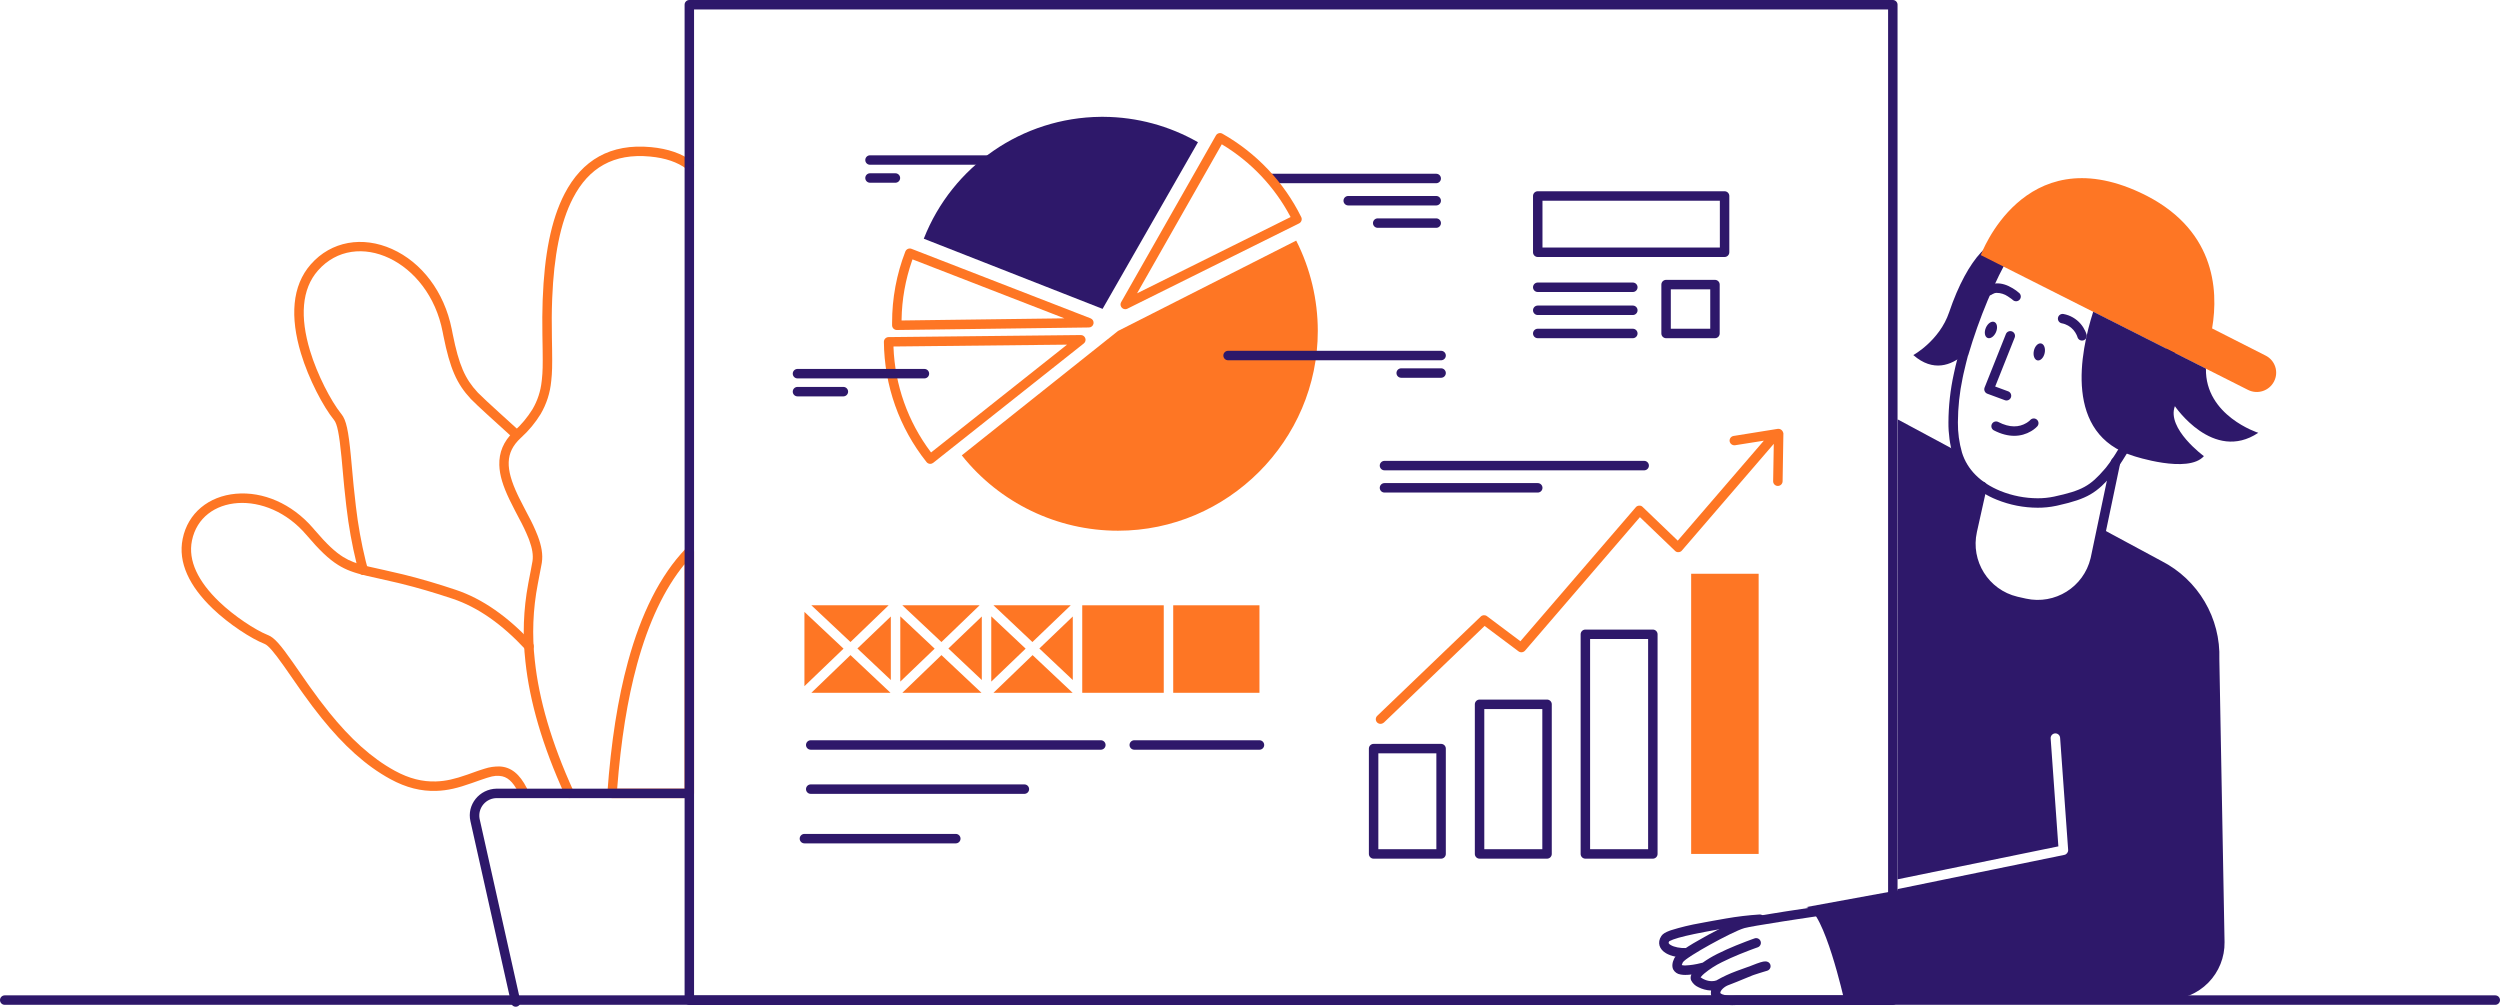
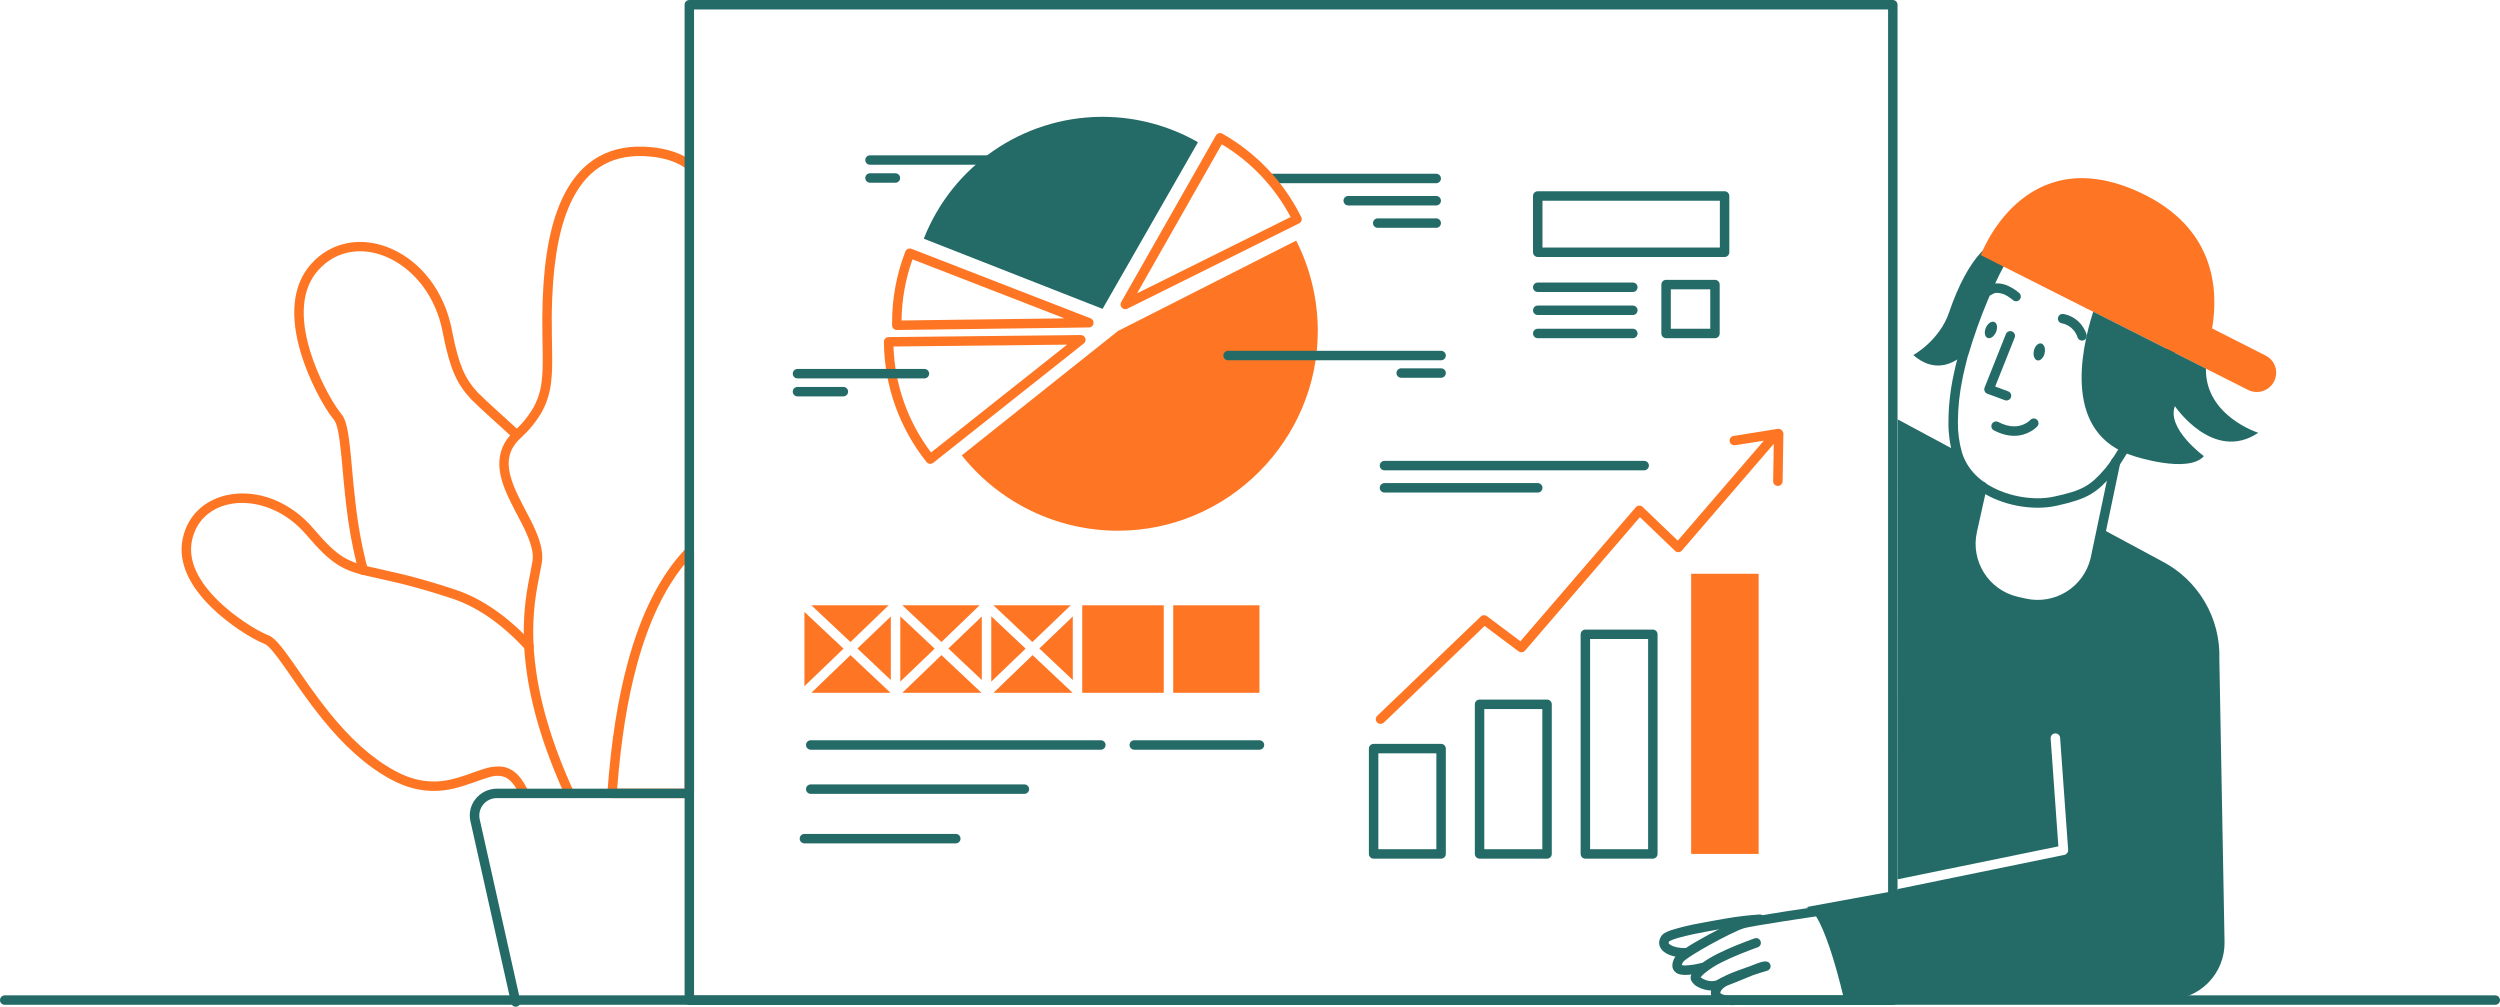
<svg xmlns="http://www.w3.org/2000/svg" viewBox="0 0 1585.6 638.5">
  <g id="graphs_and_statistics_outline_II" data-name="graphs and statistics/outline_II" transform="translate(2.6 2.6)">
    <g id="graphs_and_statistics_outline_II-2" data-name="graphs and statistics/outline_II">
      <g id="graphs_and_statistics_outline_II-3" data-name="graphs and statistics_outline_II">
        <g id="flower_1_" transform="translate(115 93)">
          <g id="leaves_1_">
            <g id="leaf_IV_1_" transform="translate(72 60)">
              <path id="Path" d="M10.529,14.177C23.51-.563,43.377-3.859,62.046,4.522,80.732,12.911,95.118,31.493,99.884,55.27l.472,2.411.164.822c3.947,19.6,7.747,28.251,15.8,36.919l.28.3c4.264,4.432,22.753,20.943,25.431,23.452a3,3,0,1,1-4.1,4.378l-2.583-2.357c-6.035-5.469-19.816-17.872-23.284-21.539l-.137-.146c-8.906-9.586-13.139-19.224-17.287-39.818q-.251-1.247-.505-2.565c-8.709-45.49-55.049-66.293-79.1-38.981C4.647,29.933,3.6,47.719,10,68.969c4.613,15.316,13.293,31.91,19.623,39.848l.282.35c3.119,3.835,4.464,10.639,6,26.487l1.477,16.056.314,3.253c.451,4.577.9,8.666,1.394,12.706a282.075,282.075,0,0,0,6.21,34.616q.658,2.617,1.37,5.167a3,3,0,1,1-5.779,1.615q-.734-2.626-1.41-5.319A287.893,287.893,0,0,1,33.134,168.4l-.229-1.893c-.413-3.482-.795-7.042-1.18-10.951l-.4-4.19c-.339-3.644-1.077-11.822-1.225-13.4l-.164-1.722c-1.384-14.24-2.661-20.81-4.679-23.291-6.851-8.4-16.091-25.966-21-42.255C-2.679,47.67-1.514,27.851,10.529,14.177Z" transform="translate(-2.98 -2.159)" fill="#fe7624" />
            </g>
            <g id="leaf_II_1_" transform="translate(0 220)">
              <path id="Path-2" data-name="Path" d="M34.433.191C51.6-1.342,69.878,6.4,83.3,21.906l1.3,1.518c7.505,8.741,12.78,13.7,17.923,16.892,4.256,2.644,8.529,4.225,15.686,5.954l1.029.242c2.6.586,15.466,3.429,20.74,4.721l2.185.542c9.852,2.473,20.012,5.432,31.624,9.321C191,66.833,207.176,78.333,222.537,94.9a3,3,0,1,1-4.4,4.079c-14.726-15.884-30.1-26.809-46.253-32.195-11.891-3.982-22.217-6.971-32.26-9.461l-2.695-.654c-6.355-1.505-18.525-4.187-19.487-4.415-8.109-1.925-13.063-3.723-18.087-6.844C93.381,41.7,87.5,36.1,79.152,26.284,54.177-3.1,12.516.622,6.576,29.946,3.969,42.613,10.529,55.9,23.9,68.726,33.543,77.97,46.645,86.5,54.44,89.691l.392.158c4.013,1.572,7.906,6.125,15.681,17.221l9.01,12.948,1.62,2.3c4.366,6.145,8.33,11.44,12.4,16.482,13.414,16.619,26.887,29.011,41.737,37.111,9.1,4.982,17.588,7.025,26.045,6.749,6.346-.207,11.949-1.534,19.916-4.321l5.895-2.108,1.4-.488c1.333-.457,2.474-.825,3.573-1.147a28.826,28.826,0,0,1,9.735-1.434c7.08.387,12.572,4.711,17.172,13.827a3,3,0,1,1-5.357,2.7c-3.638-7.21-7.3-10.172-11.882-10.522l-.541-.031c-3.041-.146-4.588.161-12.359,2.87l-4.9,1.728c-8.892,3.151-15.167,4.682-22.455,4.92-9.534.311-19.088-1.988-29.119-7.481-15.639-8.53-29.662-21.427-43.528-38.607-3.911-4.845-7.714-9.9-11.843-15.683l-1.848-2.608-9.57-13.747-.945-1.342c-6.163-8.708-9.641-12.733-11.918-13.71l-.113-.046c-8.482-3.35-22.526-12.44-32.887-22.375C5.042,58.956-2.412,43.853.7,28.746,4,12.429,17.211,1.728,34.433.191Z" transform="translate(-2.437 -2.641)" fill="#fe7624" />
            </g>
            <path id="Path-3" data-name="Path" d="M41.4,29.935C52.489,8.562,70.505-2.093,96.208.341c10.826,1.012,19.489,4.041,26.114,8.982a3,3,0,1,1-3.587,4.81c-5.686-4.24-13.3-6.9-23.089-7.818C72.462,4.12,56.725,13.426,46.729,32.7c-8.09,15.6-12.083,36.853-13.161,63.38l-.042,1.064c-.3,7.931-.315,14.223-.152,24.33l.125,7.616c.141,10.032.035,14.249-.539,19.418l-.031.273a50.385,50.385,0,0,1-6.7,20.856A68.8,68.8,0,0,1,14.07,184.362l-.594.559c-9.8,9.15-9.6,19.453-1.84,35.9l.78,1.625c.96,1.969,2,4,3.629,7.109l2.349,4.5a111.528,111.528,0,0,1,6,12.879c2.415,6.352,3.36,11.8,2.6,16.844l-.148.9c-.582,3.348-2.239,11.714-2.415,12.67a160.322,160.322,0,0,0-1.89,48.686c2.612,24.435,10.383,51.778,24.617,82.954a3,3,0,1,1-5.458,2.492c-14.494-31.746-22.441-59.711-25.125-84.808a165.812,165.812,0,0,1,1.773-49.4l.27-1.464c.444-2.309,2.144-10.918,2.445-12.918.563-3.741-.144-8.048-2.071-13.274l-.38-1a117.438,117.438,0,0,0-6-12.676l-2.764-5.291c-1.447-2.783-2.4-4.683-3.384-6.733C2.351,215.3.2,208.51.013,201.977-.215,194.028,2.634,187.008,9,180.895l.379-.359a63.962,63.962,0,0,0,11.684-13.96,44.021,44.021,0,0,0,5.819-17.764l.141-1.222c.515-4.755.61-8.865.474-18.507l-.158-9.816c-.118-8.409-.092-14.235.146-21.123l.044-1.227C28.575,69.084,32.708,46.7,41.4,29.935Z" transform="translate(199.071 -2.628)" fill="#fe7624" />
            <path id="Path-4" data-name="Path" d="M52,159.306H3a3,3,0,0,1-2.993-3.217C2.371,123.569,6.652,96.31,13.094,72.752c2.084-7.62,4.417-14.9,6.935-21.63a189.574,189.574,0,0,1,8.388-19.245,145.007,145.007,0,0,1,9.911-16.763A114.894,114.894,0,0,1,49.834.931,2.952,2.952,0,0,1,51.977,0,2.986,2.986,0,0,1,55,3.006v153.3A3,3,0,0,1,52,159.306Zm-3-148.4-.128.156C36.231,26.5,26.14,47.792,18.881,74.335c-6.125,22.4-10.259,48.192-12.638,78.849l-.009.122H49Z" transform="translate(267.6 251.294)" fill="#fe7624" />
          </g>
-           <path id="pot_2_" d="M138.353,0a3,3,0,0,1,.176,5.995L138.353,6h-121A11.074,11.074,0,0,0,6.223,19.079L32.081,134.645a3,3,0,0,1-5.812,1.481l-.043-.171L.429,20.672C-1.986,10.165,6.095.2,17.021,0l.332,0Z" transform="translate(180.347 404.6)" fill="#2e186a" />
+           <path id="pot_2_" d="M138.353,0a3,3,0,0,1,.176,5.995L138.353,6h-121A11.074,11.074,0,0,0,6.223,19.079L32.081,134.645a3,3,0,0,1-5.812,1.481l-.043-.171L.429,20.672C-1.986,10.165,6.095.2,17.021,0l.332,0Z" transform="translate(180.347 404.6)" fill="#246b68" />
        </g>
        <g id="whiteboard_2_" transform="translate(434)">
-           <path id="shape_15_" d="M766.3,637.4H3a3,3,0,0,1-3-3V3A3,3,0,0,1,3,0H766.3a3,3,0,0,1,3,3V634.4A3,3,0,0,1,766.3,637.4ZM6,6V631.4H763.3V6Z" transform="translate(-2.4 -2.6)" fill="#2e186a" />
+           <path id="shape_15_" d="M766.3,637.4H3a3,3,0,0,1-3-3V3A3,3,0,0,1,3,0H766.3a3,3,0,0,1,3,3V634.4A3,3,0,0,1,766.3,637.4ZM6,6V631.4H763.3V6Z" transform="translate(-2.4 -2.6)" fill="#246b68" />
          <g id="graph_5_" transform="translate(434 269)">
-             <path id="Rectangle" d="M45.8,72.8H3a3,3,0,0,1-3-3V3A3,3,0,0,1,3,0H45.8a3,3,0,0,1,3,3V69.8A3,3,0,0,1,45.8,72.8ZM6,6V66.8H42.8V6Z" transform="translate(-2.4 200.2)" fill="#2e186a" />
-             <path id="Rectangle-2" data-name="Rectangle" d="M45.8,100.9H3a3,3,0,0,1-3-3V3A3,3,0,0,1,3,0H45.8a3,3,0,0,1,3,3V97.9A3,3,0,0,1,45.8,100.9ZM6,6V94.9H42.8V6Z" transform="translate(64.8 172.1)" fill="#2e186a" />
-             <path id="Rectangle-3" data-name="Rectangle" d="M45.8,145.3H3a3,3,0,0,1-3-3V3A3,3,0,0,1,3,0H45.8a3,3,0,0,1,3,3V142.3A3,3,0,0,1,45.8,145.3ZM6,6H6V139.3H42.8V6H6Z" transform="translate(131.9 127.7)" fill="#2e186a" />
+             <path id="Rectangle" d="M45.8,72.8H3a3,3,0,0,1-3-3V3A3,3,0,0,1,3,0H45.8a3,3,0,0,1,3,3V69.8A3,3,0,0,1,45.8,72.8ZM6,6V66.8H42.8V6Z" transform="translate(-2.4 200.2)" fill="#246b68" />
+             <path id="Rectangle-2" data-name="Rectangle" d="M45.8,100.9H3a3,3,0,0,1-3-3V3A3,3,0,0,1,3,0H45.8a3,3,0,0,1,3,3V97.9A3,3,0,0,1,45.8,100.9ZM6,6V94.9H42.8V6Z" transform="translate(64.8 172.1)" fill="#246b68" />
+             <path id="Rectangle-3" data-name="Rectangle" d="M45.8,145.3H3a3,3,0,0,1-3-3V3A3,3,0,0,1,3,0H45.8a3,3,0,0,1,3,3V142.3A3,3,0,0,1,45.8,145.3ZM6,6H6V139.3H42.8V6H6Z" transform="translate(131.9 127.7)" fill="#246b68" />
            <rect id="Rectangle-4" data-name="Rectangle" width="42.8" height="177.7" transform="translate(202 92.3)" fill="#fe7624" />
            <path id="arrow_1_" d="M257.313.725a3.1,3.1,0,0,0-2.4-.7l-28,4.5a3.011,3.011,0,0,0-2.5,3.4,3.09,3.09,0,0,0,3.4,2.5l18.3-2.9-54.6,63.4-22.3-21.4a2.651,2.651,0,0,0-2.2-.8,2.814,2.814,0,0,0-2.1,1l-73.2,85-21.2-15.9a3.028,3.028,0,0,0-3.9.2l-65.7,63a2.988,2.988,0,0,0-.1,4.2,3.1,3.1,0,0,0,2.2.9,3.439,3.439,0,0,0,2.1-.8l63.9-61.3,21.5,16.1a3.077,3.077,0,0,0,4.1-.4l72.9-84.7,22.3,21.4a2.651,2.651,0,0,0,2.2.8,2.814,2.814,0,0,0,2.1-1l58.3-67.7-.4,23.7a2.946,2.946,0,0,0,3,3h0a3.009,3.009,0,0,0,3-3l.5-30.3A3.738,3.738,0,0,0,257.313.725Z" transform="translate(1.987 0.375)" fill="#fe7624" />
          </g>
          <g id="layout_II_1_" transform="translate(73 381)">
            <g id="lines_8_" transform="translate(0 88)">
-               <path id="Path-5" data-name="Path" d="M187,0a3,3,0,0,1,.176,5.995L187,6H3A3,3,0,0,1,2.824.005L3,0Z" transform="translate(1.6 -2.1)" fill="#2e186a" />
-               <path id="Path-6" data-name="Path" d="M138.5,0a3,3,0,0,1,.176,5.995L138.5,6H3A3,3,0,0,1,2.824.005L3,0Z" transform="translate(1.6 25.9)" fill="#2e186a" />
-               <path id="Path-7" data-name="Path" d="M99,0a3,3,0,0,1,.176,5.995L99,6H3A3,3,0,0,1,2.824.005L3,0Z" transform="translate(-2.4 57.3)" fill="#2e186a" />
-               <path id="Path-8" data-name="Path" d="M82.4,0a3,3,0,0,1,.176,5.995L82.4,6H3A3,3,0,0,1,2.824.005L3,0Z" transform="translate(206.8 -2.1)" fill="#2e186a" />
+               <path id="Path-5" data-name="Path" d="M187,0a3,3,0,0,1,.176,5.995L187,6H3A3,3,0,0,1,2.824.005L3,0Z" transform="translate(1.6 -2.1)" fill="#246b68" />
+               <path id="Path-6" data-name="Path" d="M138.5,0a3,3,0,0,1,.176,5.995L138.5,6H3A3,3,0,0,1,2.824.005L3,0Z" transform="translate(1.6 25.9)" fill="#246b68" />
+               <path id="Path-7" data-name="Path" d="M99,0a3,3,0,0,1,.176,5.995L99,6H3A3,3,0,0,1,2.824.005L3,0Z" transform="translate(-2.4 57.3)" fill="#246b68" />
+               <path id="Path-8" data-name="Path" d="M82.4,0a3,3,0,0,1,.176,5.995L82.4,6H3A3,3,0,0,1,2.824.005L3,0Z" transform="translate(206.8 -2.1)" fill="#246b68" />
            </g>
            <g id="oragne_bar">
              <path id="Path-9" data-name="Path" d="M0,20.3l21.2,20V0Z" transform="translate(91.9 7.4)" fill="#fe7624" />
              <path id="Path-10" data-name="Path" d="M0,41.4,21.8,20.5,0,0Z" transform="translate(61.4 7.3)" fill="#fe7624" />
              <path id="Path-11" data-name="Path" d="M49,0H0L24.7,23.3Z" transform="translate(120.5 0.3)" fill="#fe7624" />
              <path id="Path-12" data-name="Path" d="M24.8,0,0,23.9H50.2Z" transform="translate(62.7 31.9)" fill="#fe7624" />
              <path id="Path-13" data-name="Path" d="M0,41.4,21.8,20.5,0,0Z" transform="translate(119.1 7.3)" fill="#fe7624" />
              <path id="Path-14" data-name="Path" d="M0,0V47.1L24.8,23.3Z" transform="translate(0.6 4.5)" fill="#fe7624" />
              <path id="Path-15" data-name="Path" d="M24.8,0,0,23.9H50.2Z" transform="translate(5 31.9)" fill="#fe7624" />
              <path id="Path-16" data-name="Path" d="M49,0H0L24.8,23.3Z" transform="translate(5 0.3)" fill="#fe7624" />
              <path id="Path-17" data-name="Path" d="M21.2,40.3V0L0,20.3Z" transform="translate(149.6 7.4)" fill="#fe7624" />
              <path id="Path-18" data-name="Path" d="M0,20.3l21.2,20V0Z" transform="translate(34.2 7.4)" fill="#fe7624" />
              <path id="Path-19" data-name="Path" d="M24.8,0,0,23.9H50.2Z" transform="translate(120.5 31.9)" fill="#fe7624" />
              <path id="Path-20" data-name="Path" d="M49,0H0L24.8,23.3Z" transform="translate(62.7 0.3)" fill="#fe7624" />
              <path id="Path-21" data-name="Path" d="M51.7,0H0V55.5H51.7Z" transform="translate(176.8 0.3)" fill="#fe7624" />
              <path id="Path-22" data-name="Path" d="M54.7,0H0V55.5H54.7Z" transform="translate(234.5 0.3)" fill="#fe7624" />
              <path id="Path-23" data-name="Path" d="M.4.45c.1.1.1.1.2.1V.45Z" transform="translate(170.2 55.35)" fill="#fe7624" />
            </g>
          </g>
          <g id="layout_3_" transform="translate(538 121)">
-             <path id="Rectangle-5" data-name="Rectangle" d="M34,37H3a3,3,0,0,1-3-3V3A3,3,0,0,1,3,0H34a3,3,0,0,1,3,3V34A3,3,0,0,1,34,37ZM6,6V31H31V6Z" transform="translate(79.1 53.9)" fill="#2e186a" />
-             <path id="Rectangle-6" data-name="Rectangle" d="M121.5,41.7H3a3,3,0,0,1-3-3V3A3,3,0,0,1,3,0H121.5a3,3,0,0,1,3,3V38.7A3,3,0,0,1,121.5,41.7ZM6,6V35.7H118.5V6Z" transform="translate(-2.3 -2.3)" fill="#2e186a" />
-             <path id="Path-24" data-name="Path" d="M63.3,0a3,3,0,0,1,.176,5.995L63.3,6H3A3,3,0,0,1,2.824.005L3,0Z" transform="translate(-2.3 84.9)" fill="#2e186a" />
-             <path id="Path-25" data-name="Path" d="M63.3,0a3,3,0,0,1,.176,5.995L63.3,6H3A3,3,0,0,1,2.824.005L3,0Z" transform="translate(-2.3 70.2)" fill="#2e186a" />
-             <path id="Path-26" data-name="Path" d="M63.3,0a3,3,0,0,1,.176,5.995L63.3,6H3A3,3,0,0,1,2.824.005L3,0Z" transform="translate(-2.3 55.6)" fill="#2e186a" />
+             <path id="Rectangle-5" data-name="Rectangle" d="M34,37H3a3,3,0,0,1-3-3V3A3,3,0,0,1,3,0H34a3,3,0,0,1,3,3V34A3,3,0,0,1,34,37ZM6,6V31H31V6Z" transform="translate(79.1 53.9)" fill="#246b68" />
+             <path id="Rectangle-6" data-name="Rectangle" d="M121.5,41.7H3a3,3,0,0,1-3-3V3A3,3,0,0,1,3,0H121.5a3,3,0,0,1,3,3V38.7A3,3,0,0,1,121.5,41.7ZM6,6V35.7H118.5V6Z" transform="translate(-2.3 -2.3)" fill="#246b68" />
+             <path id="Path-24" data-name="Path" d="M63.3,0a3,3,0,0,1,.176,5.995L63.3,6H3A3,3,0,0,1,2.824.005L3,0Z" transform="translate(-2.3 84.9)" fill="#246b68" />
+             <path id="Path-25" data-name="Path" d="M63.3,0a3,3,0,0,1,.176,5.995L63.3,6H3A3,3,0,0,1,2.824.005L3,0Z" transform="translate(-2.3 70.2)" fill="#246b68" />
+             <path id="Path-26" data-name="Path" d="M63.3,0a3,3,0,0,1,.176,5.995L63.3,6H3A3,3,0,0,1,2.824.005L3,0Z" transform="translate(-2.3 55.6)" fill="#246b68" />
          </g>
          <g id="lines_7_" transform="translate(441 292)">
-             <path id="Path-27" data-name="Path" d="M167.7,0a3,3,0,0,1,.176,5.995L167.7,6H3A3,3,0,0,1,2.824.005L3,0Z" transform="translate(-2.5 -2.3)" fill="#2e186a" />
-             <path id="Path-28" data-name="Path" d="M100.2,0a3,3,0,0,1,.176,5.995L100.2,6H3A3,3,0,0,1,2.824.005L3,0Z" transform="translate(-2.5 11.8)" fill="#2e186a" />
+             <path id="Path-27" data-name="Path" d="M167.7,0a3,3,0,0,1,.176,5.995L167.7,6H3A3,3,0,0,1,2.824.005L3,0Z" transform="translate(-2.5 -2.3)" fill="#246b68" />
+             <path id="Path-28" data-name="Path" d="M100.2,0a3,3,0,0,1,.176,5.995L100.2,6H3A3,3,0,0,1,2.824.005L3,0Z" transform="translate(-2.5 11.8)" fill="#246b68" />
          </g>
          <g id="circle_graph_4_" transform="translate(69 71)">
            <path id="Path-29" data-name="Path" d="M99.1,57.3,212.1,0a126.927,126.927,0,0,1,13.7,57.3c0,69.5-57.2,126.7-126.7,126.7A126.586,126.586,0,0,1,0,136.2Z" transform="translate(104.4 79)" fill="#fe7624" />
-             <path id="Path-30" data-name="Path" d="M107.7,0a3,3,0,0,1,.176,5.995L107.7,6H3A3,3,0,0,1,2.824.005L3,0Z" transform="translate(297.6 36.6)" fill="#2e186a" />
-             <path id="Path-31" data-name="Path" d="M58.8,0a3,3,0,0,1,.176,5.995L58.8,6H3A3,3,0,0,1,2.824.005L3,0Z" transform="translate(346.5 50.7)" fill="#2e186a" />
-             <path id="Path-32" data-name="Path" d="M40.1,0a3,3,0,0,1,.176,5.995L40.1,6H3A3,3,0,0,1,2.824.005L3,0Z" transform="translate(365.2 64.9)" fill="#2e186a" />
-             <path id="Path-33" data-name="Path" d="M138.1,0a3,3,0,0,1,.176,5.995L138.1,6H3A3,3,0,0,1,2.824.005L3,0Z" transform="translate(270.3 148.9)" fill="#2e186a" />
-             <path id="Path-34" data-name="Path" d="M28.3,0a3,3,0,0,1,.176,5.995L28.3,6H3A3,3,0,0,1,2.824.005L3,0Z" transform="translate(380.1 160)" fill="#2e186a" />
+             <path id="Path-30" data-name="Path" d="M107.7,0a3,3,0,0,1,.176,5.995L107.7,6H3A3,3,0,0,1,2.824.005L3,0Z" transform="translate(297.6 36.6)" fill="#246b68" />
+             <path id="Path-31" data-name="Path" d="M58.8,0a3,3,0,0,1,.176,5.995L58.8,6H3A3,3,0,0,1,2.824.005L3,0Z" transform="translate(346.5 50.7)" fill="#246b68" />
+             <path id="Path-32" data-name="Path" d="M40.1,0a3,3,0,0,1,.176,5.995L40.1,6H3A3,3,0,0,1,2.824.005L3,0Z" transform="translate(365.2 64.9)" fill="#246b68" />
+             <path id="Path-33" data-name="Path" d="M138.1,0a3,3,0,0,1,.176,5.995L138.1,6H3A3,3,0,0,1,2.824.005L3,0Z" transform="translate(270.3 148.9)" fill="#246b68" />
+             <path id="Path-34" data-name="Path" d="M28.3,0a3,3,0,0,1,.176,5.995L28.3,6H3A3,3,0,0,1,2.824.005L3,0Z" transform="translate(380.1 160)" fill="#246b68" />
            <g id="Group" transform="translate(46 27)">
-               <path id="Path-35" data-name="Path" d="M83.5,0a3,3,0,0,1,.176,5.995L83.5,6H3A3,3,0,0,1,2.824.005L3,0Z" transform="translate(-2.8 -2.1)" fill="#2e186a" />
-               <path id="Path-36" data-name="Path" d="M19.1,0a3,3,0,0,1,.176,5.995L19.1,6H3A3,3,0,0,1,2.824.005L3,0Z" transform="translate(-2.8 9.3)" fill="#2e186a" />
+               <path id="Path-35" data-name="Path" d="M83.5,0a3,3,0,0,1,.176,5.995L83.5,6H3A3,3,0,0,1,2.824.005L3,0Z" transform="translate(-2.8 -2.1)" fill="#246b68" />
+               <path id="Path-36" data-name="Path" d="M19.1,0a3,3,0,0,1,.176,5.995L19.1,6H3A3,3,0,0,1,2.824.005L3,0Z" transform="translate(-2.8 9.3)" fill="#246b68" />
            </g>
            <path id="Path-37" data-name="Path" d="M29.4,81.7h0a2.986,2.986,0,0,1-2.35-1.133A124.147,124.147,0,0,1,0,4.332,3,3,0,0,1,2.968,1.3L124.868,0h.036a2.963,2.963,0,0,1,2.83,2.015,2.934,2.934,0,0,1-.97,3.337l-95.5,75.7A2.968,2.968,0,0,1,29.4,81.7ZM116.169,6.092,6.07,7.267l.016.444a117.947,117.947,0,0,0,23.6,66.447l.233.307Z" transform="translate(55 138.9)" fill="#fe7624" />
            <path id="Path-38" data-name="Path" d="M3,51.7a3,3,0,0,1-3-3V47.1A124.721,124.721,0,0,1,8.4,1.919,3.018,3.018,0,0,1,11.2,0a2.988,2.988,0,0,1,1.085.2l113.6,44.1a3,3,0,0,1-1.047,5.8L3.039,51.7ZM12.949,6.9l-.327.924A118.84,118.84,0,0,0,6.017,45.067l-.007.593,103.3-1.357Z" transform="translate(60.2 83.999)" fill="#fe7624" />
            <path id="Path-39" data-name="Path" d="M3,111.715A3.03,3.03,0,0,1,.4,110.186a2.911,2.911,0,0,1,0-2.968l60.1-105.7A3,3,0,0,1,64.594.391a124.111,124.111,0,0,1,29,22.711,123.093,123.093,0,0,1,21.013,30.172,3.005,3.005,0,0,1-1.356,4.013l-108.9,54.1A3.021,3.021,0,0,1,3,111.715ZM64.222,7.121,10.477,101.643l97.389-48.382-.189-.359a117.828,117.828,0,0,0-43.1-45.568Z" transform="translate(205.085 10.799)" fill="#fe7624" />
-             <path id="Path-40" data-name="Path" d="M173.9,16.1A121.894,121.894,0,0,0,114.2,0h-2A121.762,121.762,0,0,0,0,77.3l113.4,44.5Z" transform="translate(80.3 0.5)" fill="#2e186a" />
-             <path id="Path-41" data-name="Path" d="M83.5,0a3,3,0,0,1,.176,5.995L83.5,6H3A3,3,0,0,1,2.824.005L3,0Z" transform="translate(-2.8 160.4)" fill="#2e186a" />
-             <path id="Path-42" data-name="Path" d="M32.1,0a3,3,0,0,1,.176,5.995L32.1,6H3A3,3,0,0,1,2.824.005L3,0Z" transform="translate(-2.8 171.8)" fill="#2e186a" />
+             <path id="Path-40" data-name="Path" d="M173.9,16.1A121.894,121.894,0,0,0,114.2,0h-2A121.762,121.762,0,0,0,0,77.3l113.4,44.5Z" transform="translate(80.3 0.5)" fill="#246b68" />
+             <path id="Path-41" data-name="Path" d="M83.5,0a3,3,0,0,1,.176,5.995L83.5,6H3A3,3,0,0,1,2.824.005L3,0Z" transform="translate(-2.8 160.4)" fill="#246b68" />
+             <path id="Path-42" data-name="Path" d="M32.1,0a3,3,0,0,1,.176,5.995L32.1,6H3A3,3,0,0,1,2.824.005L3,0Z" transform="translate(-2.8 171.8)" fill="#246b68" />
          </g>
        </g>
        <g id="man_7_" transform="translate(1052 110)">
          <g id="hand_II_7_" transform="translate(0 463)">
-             <path id="Path-43" data-name="Path" d="M63.732.006a3,3,0,0,1,.374,5.988A188.984,188.984,0,0,0,44.926,8.2l-8.46,1.486-3.665.661c-.927.17-1.82.335-2.69.5l-1.291.244c-9.329,1.775-16.028,3.342-19.927,4.78A15.449,15.449,0,0,0,6.77,16.8c-.121.068-.224.131-.306.186l-.119.084c-.586.946-.407,1.444.921,2.254l.172.1c2.148,1.263,5.839,2.008,9.676,1.875a3,3,0,1,1,.207,6c-4.894.169-9.692-.8-12.924-2.7C.115,22.08-1.36,17.848,1.412,13.653c.941-1.432,2.674-2.406,5.4-3.413l.619-.222A147.572,147.572,0,0,1,26.369,5.449L29,4.948c1.539-.289,3.143-.583,4.883-.9L42.4,2.545A194.988,194.988,0,0,1,63.732.006Z" transform="translate(-2.319 4.4)" fill="#2e186a" />
-             <path id="Path-44" data-name="Path" d="M37.843,64.487c-4.187,0-7.469-.641-9.756-1.906a6.488,6.488,0,0,1-3.66-5.665l-.005-.24a7.115,7.115,0,0,1,.109-1.283l.033-.175-.284-.012A19.194,19.194,0,0,1,16.451,53.1a9.379,9.379,0,0,1-4.606-4.454l-.069-.194a4.6,4.6,0,0,1,.282-3.316l.032-.074-.2.026a30.727,30.727,0,0,1-3.679.25A15.41,15.41,0,0,1,5.354,45.1L5.1,45.045A6.2,6.2,0,0,1,.537,41.86c-.9-1.876-.655-4.39.69-7.079,1.4-2.865,7.819-7.353,20.192-14.125l1.86-1.01c8.507-4.577,16.819-8.528,20.215-9.608l.59-.176C46.851,9.09,55.754,7.545,71.3,5.139l3.322-.511c4.2-.643,8.7-1.323,13.4-2.021L99.971.846,105.6.031a3,3,0,0,1,3.3,2.094l.047.171,14.1,58.4a3,3,0,0,1-2.741,3.7l-.175.005h-79.5l-.342.02C39.442,64.464,38.622,64.487,37.843,64.487ZM58.91,36.754a4.777,4.777,0,0,1,.991.1l.085.019a3,3,0,0,1,.158,5.81l-.87.254-1.6.481c-.8.243-1.526.469-2.233.691l-.592.187c-.924.294-1.817.583-2.652.859L51.17,45.5l-3.256,1.324L41.03,49.654c-2.079.846-3.417,1.372-4.769,1.876l-.537.2c-2.951,1.047-5.314,3.535-5.3,4.9,0,.288.2.563,1.135.971a16.482,16.482,0,0,0,6.149.9c.687,0,1.418-.02,2.175-.06l.454-.026.186-.006H116.31L103.746,6.36,96.788,7.375,88.906,8.541c-3.577.533-6.73,1.006-9.639,1.448L69.92,11.426c-13.461,2.1-21.822,3.553-24.178,4.2l-.2.057C41.6,16.813,31.832,21.747,23.9,26.138c-7.446,4.123-16.444,9.558-17.3,11.3a7.23,7.23,0,0,0-.56,1.414l-.034.154L6,39.082l.155.047.215.052A8.883,8.883,0,0,0,8.2,39.34a47.587,47.587,0,0,0,9.872-1.508l1.17-.279.054-.04a69.667,69.667,0,0,1,8.969-5.383l.409-.208c1.768-.892,3.735-1.823,5.847-2.767,3.66-1.636,7.734-3.307,12.109-4.969l1.21-.456c.57-.213,1.145-.426,1.711-.634l1.372-.5,1.222-.433a3,3,0,0,1,2.128,5.608l-1.623.581-1.038.376c-.952.349-1.912.707-2.853,1.065-4.269,1.622-8.236,3.249-11.79,4.838-2.031.908-3.912,1.8-5.591,2.646a56.272,56.272,0,0,0-11.135,7.161A17.141,17.141,0,0,0,18.03,46.68l-.12.158.185.145a11.582,11.582,0,0,0,2.741,1.48,11.723,11.723,0,0,0,4.2.825,8.749,8.749,0,0,0,2.89-.471L28,48.792l.254-.154A82.418,82.418,0,0,1,40.379,43l.653-.252c2.045-.783,4.257-1.584,6.574-2.38l1.422-.482,1.39-.556C55.268,37.4,57.411,36.754,58.91,36.754Z" transform="translate(6.078 -2.6)" fill="#2e186a" />
+             <path id="Path-43" data-name="Path" d="M63.732.006a3,3,0,0,1,.374,5.988A188.984,188.984,0,0,0,44.926,8.2l-8.46,1.486-3.665.661c-.927.17-1.82.335-2.69.5l-1.291.244c-9.329,1.775-16.028,3.342-19.927,4.78A15.449,15.449,0,0,0,6.77,16.8c-.121.068-.224.131-.306.186l-.119.084c-.586.946-.407,1.444.921,2.254l.172.1c2.148,1.263,5.839,2.008,9.676,1.875a3,3,0,1,1,.207,6c-4.894.169-9.692-.8-12.924-2.7C.115,22.08-1.36,17.848,1.412,13.653c.941-1.432,2.674-2.406,5.4-3.413l.619-.222A147.572,147.572,0,0,1,26.369,5.449L29,4.948c1.539-.289,3.143-.583,4.883-.9L42.4,2.545A194.988,194.988,0,0,1,63.732.006Z" transform="translate(-2.319 4.4)" fill="#246b68" />
+             <path id="Path-44" data-name="Path" d="M37.843,64.487c-4.187,0-7.469-.641-9.756-1.906a6.488,6.488,0,0,1-3.66-5.665l-.005-.24a7.115,7.115,0,0,1,.109-1.283l.033-.175-.284-.012A19.194,19.194,0,0,1,16.451,53.1a9.379,9.379,0,0,1-4.606-4.454l-.069-.194a4.6,4.6,0,0,1,.282-3.316l.032-.074-.2.026a30.727,30.727,0,0,1-3.679.25A15.41,15.41,0,0,1,5.354,45.1L5.1,45.045A6.2,6.2,0,0,1,.537,41.86c-.9-1.876-.655-4.39.69-7.079,1.4-2.865,7.819-7.353,20.192-14.125l1.86-1.01c8.507-4.577,16.819-8.528,20.215-9.608l.59-.176C46.851,9.09,55.754,7.545,71.3,5.139l3.322-.511c4.2-.643,8.7-1.323,13.4-2.021L99.971.846,105.6.031a3,3,0,0,1,3.3,2.094l.047.171,14.1,58.4a3,3,0,0,1-2.741,3.7l-.175.005h-79.5l-.342.02C39.442,64.464,38.622,64.487,37.843,64.487ZM58.91,36.754a4.777,4.777,0,0,1,.991.1l.085.019a3,3,0,0,1,.158,5.81l-.87.254-1.6.481c-.8.243-1.526.469-2.233.691l-.592.187c-.924.294-1.817.583-2.652.859L51.17,45.5l-3.256,1.324L41.03,49.654c-2.079.846-3.417,1.372-4.769,1.876l-.537.2c-2.951,1.047-5.314,3.535-5.3,4.9,0,.288.2.563,1.135.971a16.482,16.482,0,0,0,6.149.9c.687,0,1.418-.02,2.175-.06l.454-.026.186-.006H116.31L103.746,6.36,96.788,7.375,88.906,8.541c-3.577.533-6.73,1.006-9.639,1.448L69.92,11.426c-13.461,2.1-21.822,3.553-24.178,4.2l-.2.057C41.6,16.813,31.832,21.747,23.9,26.138c-7.446,4.123-16.444,9.558-17.3,11.3a7.23,7.23,0,0,0-.56,1.414l-.034.154L6,39.082l.155.047.215.052A8.883,8.883,0,0,0,8.2,39.34a47.587,47.587,0,0,0,9.872-1.508l1.17-.279.054-.04a69.667,69.667,0,0,1,8.969-5.383l.409-.208c1.768-.892,3.735-1.823,5.847-2.767,3.66-1.636,7.734-3.307,12.109-4.969l1.21-.456c.57-.213,1.145-.426,1.711-.634l1.372-.5,1.222-.433a3,3,0,0,1,2.128,5.608l-1.623.581-1.038.376c-.952.349-1.912.707-2.853,1.065-4.269,1.622-8.236,3.249-11.79,4.838-2.031.908-3.912,1.8-5.591,2.646a56.272,56.272,0,0,0-11.135,7.161A17.141,17.141,0,0,0,18.03,46.68l-.12.158.185.145a11.582,11.582,0,0,0,2.741,1.48,11.723,11.723,0,0,0,4.2.825,8.749,8.749,0,0,0,2.89-.471L28,48.792l.254-.154A82.418,82.418,0,0,1,40.379,43l.653-.252c2.045-.783,4.257-1.584,6.574-2.38l1.422-.482,1.39-.556C55.268,37.4,57.411,36.754,58.91,36.754Z" transform="translate(6.078 -2.6)" fill="#246b68" />
          </g>
-           <path id="body_5_" d="M262,152.2a67.417,67.417,0,0,0-36.7-62.4L187.6,69.5l-4.1,18.6a37.5,37.5,0,0,1-44.7,28.5l-4.9-1.1a37.5,37.5,0,0,1-28.5-44.7l6.3-28.3c-7.2-5-12.9-11.8-15.6-20.6-.2-.6-.3-1.2-.5-1.7L58,0l-.1,291.7,102-20.9L155,202.3a3.007,3.007,0,0,1,6-.4l5.1,71.1a3.042,3.042,0,0,1-2.4,3.2L57.9,297.9v.8L0,309.3C11.4,311.5,24,368,24,368H229.4a35.94,35.94,0,0,0,35.9-36.5Z" transform="translate(91 153.4)" fill="#2e186a" />
+           <path id="body_5_" d="M262,152.2a67.417,67.417,0,0,0-36.7-62.4L187.6,69.5l-4.1,18.6a37.5,37.5,0,0,1-44.7,28.5l-4.9-1.1a37.5,37.5,0,0,1-28.5-44.7l6.3-28.3c-7.2-5-12.9-11.8-15.6-20.6-.2-.6-.3-1.2-.5-1.7L58,0l-.1,291.7,102-20.9L155,202.3a3.007,3.007,0,0,1,6-.4l5.1,71.1a3.042,3.042,0,0,1-2.4,3.2L57.9,297.9v.8L0,309.3C11.4,311.5,24,368,24,368H229.4a35.94,35.94,0,0,0,35.9-36.5Z" transform="translate(91 153.4)" fill="#246b68" />
          <g id="head_10_" transform="translate(158)">
-             <path id="neck_5_" d="M91.865,2.385a3,3,0,0,1,5.9,1.059l-.031.174L84.93,64.653A40.5,40.5,0,0,1,37.3,95.568l-.654-.14-4.9-1.1A40.5,40.5,0,0,1,.833,46.7l.14-.654,6.3-28.3a3,3,0,0,1,5.89,1.131l-.033.173-6.3,28.3A34.495,34.495,0,0,0,32.5,88.345l.556.129,4.9,1.1A34.487,34.487,0,0,0,78.937,63.94l.128-.555Z" transform="translate(34.399 177.499)" fill="#2e186a" />
-             <path id="face_11_" d="M56.557,185.853h0A69.543,69.543,0,0,1,30.739,180.8a53.259,53.259,0,0,1-17.63-11.385,40.344,40.344,0,0,1-10.252-16.8A73.117,73.117,0,0,1,0,131.725a146.844,146.844,0,0,1,3.372-30.606c.69-3.321,1.469-6.612,2.315-9.783.1-.366.186-.69.268-.99l.256-.919.243-.853.269-.915V87.65l.018-.063A340.691,340.691,0,0,1,19.008,52.819,267.358,267.358,0,0,1,34.681,20.93l.662-1.125.28-.466A39.781,39.781,0,0,1,50.551,4.647,40.628,40.628,0,0,1,70.163,0a57.14,57.14,0,0,1,5.976.324A75.666,75.666,0,0,1,94.607,4.855a87.037,87.037,0,0,1,9.3,4.094l1.02.535a93.02,93.02,0,0,1,18.09,12.358,68.717,68.717,0,0,1,12.549,14.6A62.035,62.035,0,0,1,142.913,53a70.011,70.011,0,0,1,2.473,18.211,87.265,87.265,0,0,1-3.908,25.969c-.86,2.838-1.835,5.585-2.9,8.167-.744,1.806-1.3,2.991-1.642,3.668l-.159.316-2.746,5.17q-.57,1.065-1.177,2.194l-1.806,3.347c-3.444,6.357-6.751,12.327-9.83,17.743-.436.765-.792,1.388-1.12,1.959l-1.444,2.51c-6.535,11.288-11.194,18.524-14.244,22.122l-.327.384c-4.593,5.385-8.763,9.609-14.19,12.72-4.809,2.757-10.728,4.763-20.43,6.922l-1.205.265A55.276,55.276,0,0,1,56.557,185.853ZM12.413,89.25h0c-.541,2.085-1.978,7.624-2.937,12.023l-.167.783-.3,1.442A139.4,139.4,0,0,0,6,131.683a67.19,67.19,0,0,0,2.588,19.165c3.331,10.793,11.775,19.229,24.418,24.395a63.712,63.712,0,0,0,23.55,4.611A49.272,49.272,0,0,0,66.986,178.8c17.733-3.855,22.854-6.649,32.233-17.586l.774-.911c2.845-3.423,7.493-10.708,13.813-21.654l1.089-1.893L116,134.815c3.326-5.848,6.943-12.389,10.749-19.443l.413-.768c.827-1.534,1.606-2.988,2.316-4.32l1.857-3.5.3-.6c.066-.134.144-.3.231-.484l.342-.743c.177-.4.335-.754.481-1.1l.338-.8c.991-2.406,1.9-4.97,2.7-7.623a81.282,81.282,0,0,0,3.65-24.181c-.193-24.441-12.735-43.442-37.277-56.477a79.941,79.941,0,0,0-9.607-4.3A69.663,69.663,0,0,0,75.508,6.291,51.181,51.181,0,0,0,70.157,6C57.119,6,47.143,11.673,40.5,22.863l-.645,1.1C29.237,42.168,19.521,65.365,12.5,89.277l-.089-.027Z" transform="translate(23.176 23.568)" fill="#2e186a" />
-             <path id="hair_II_1_" d="M31.9,72.041c5.9-20,15.3-45.3,28.3-67.1a28.965,28.965,0,0,1,1.9-2.9c-10.5-8.2-27.6,8.7-39.4,43.6-6.1,18-22.7,27.1-22.7,27.1,12.7,11.1,24.2,6.3,31.7,0C31.8,72.341,31.8,72.041,31.9,72.041Z" transform="translate(0.9 39.859)" fill="#2e186a" />
-             <path id="nose_9_" d="M13.714,1.891a3,3,0,0,1,5.635,2.054l-.06.166L6.926,35.152l8.214,3.035a3,3,0,0,1,1.831,3.687l-.056.167a3,3,0,0,1-3.687,1.831l-.167-.056-11.1-4.1A3,3,0,0,1,.152,35.959l.061-.169Z" transform="translate(45.899 97.399)" fill="#2e186a" />
-             <ellipse id="eye_II_13_" cx="5.5" cy="3.5" rx="5.5" ry="3.5" transform="matrix(0.394, -0.919, 0.919, 0.394, 44.745, 100.343)" fill="#2e186a" />
-             <ellipse id="eye_13_" cx="5.5" cy="3.5" rx="5.5" ry="3.5" transform="translate(76.18 115.216) rotate(-77.555)" fill="#2e186a" />
-             <path id="brow_II_9_" d="M.059,2.412A3,3,0,0,1,3.589.059,18.8,18.8,0,0,1,14.422,6.3a19.534,19.534,0,0,1,2.937,4.587,14.326,14.326,0,0,1,.846,2.265,3,3,0,0,1-5.76,1.671l-.091-.314a10.451,10.451,0,0,0-.448-1.121A13.577,13.577,0,0,0,9.87,10.207,12.819,12.819,0,0,0,2.412,5.942,3,3,0,0,1,.059,2.412Z" transform="translate(92.599 86.499)" fill="#2e186a" />
-             <path id="brow_9_" d="M7.334.035c3.589-.262,7.206.951,10.734,3.084a27.078,27.078,0,0,1,4.161,3.043,3,3,0,0,1-4.058,4.419l-.125-.111c-.153-.133-.391-.331-.7-.576a24.142,24.142,0,0,0-2.377-1.641A12.807,12.807,0,0,0,7.772,6.019,5.767,5.767,0,0,0,5,6.938l-.254.173A3,3,0,0,1,1.253,2.233,11.775,11.775,0,0,1,7.334.035Z" transform="translate(45.9 67.128)" fill="#2e186a" />
+             <path id="neck_5_" d="M91.865,2.385a3,3,0,0,1,5.9,1.059l-.031.174L84.93,64.653A40.5,40.5,0,0,1,37.3,95.568l-.654-.14-4.9-1.1A40.5,40.5,0,0,1,.833,46.7l.14-.654,6.3-28.3a3,3,0,0,1,5.89,1.131l-.033.173-6.3,28.3A34.495,34.495,0,0,0,32.5,88.345l.556.129,4.9,1.1A34.487,34.487,0,0,0,78.937,63.94l.128-.555Z" transform="translate(34.399 177.499)" fill="#246b68" />
+             <path id="face_11_" d="M56.557,185.853h0A69.543,69.543,0,0,1,30.739,180.8a53.259,53.259,0,0,1-17.63-11.385,40.344,40.344,0,0,1-10.252-16.8A73.117,73.117,0,0,1,0,131.725a146.844,146.844,0,0,1,3.372-30.606c.69-3.321,1.469-6.612,2.315-9.783.1-.366.186-.69.268-.99l.256-.919.243-.853.269-.915V87.65l.018-.063A340.691,340.691,0,0,1,19.008,52.819,267.358,267.358,0,0,1,34.681,20.93l.662-1.125.28-.466A39.781,39.781,0,0,1,50.551,4.647,40.628,40.628,0,0,1,70.163,0a57.14,57.14,0,0,1,5.976.324A75.666,75.666,0,0,1,94.607,4.855a87.037,87.037,0,0,1,9.3,4.094l1.02.535a93.02,93.02,0,0,1,18.09,12.358,68.717,68.717,0,0,1,12.549,14.6A62.035,62.035,0,0,1,142.913,53a70.011,70.011,0,0,1,2.473,18.211,87.265,87.265,0,0,1-3.908,25.969c-.86,2.838-1.835,5.585-2.9,8.167-.744,1.806-1.3,2.991-1.642,3.668l-.159.316-2.746,5.17q-.57,1.065-1.177,2.194l-1.806,3.347c-3.444,6.357-6.751,12.327-9.83,17.743-.436.765-.792,1.388-1.12,1.959l-1.444,2.51c-6.535,11.288-11.194,18.524-14.244,22.122l-.327.384c-4.593,5.385-8.763,9.609-14.19,12.72-4.809,2.757-10.728,4.763-20.43,6.922l-1.205.265A55.276,55.276,0,0,1,56.557,185.853ZM12.413,89.25h0c-.541,2.085-1.978,7.624-2.937,12.023l-.167.783-.3,1.442A139.4,139.4,0,0,0,6,131.683a67.19,67.19,0,0,0,2.588,19.165c3.331,10.793,11.775,19.229,24.418,24.395a63.712,63.712,0,0,0,23.55,4.611A49.272,49.272,0,0,0,66.986,178.8c17.733-3.855,22.854-6.649,32.233-17.586l.774-.911c2.845-3.423,7.493-10.708,13.813-21.654l1.089-1.893L116,134.815c3.326-5.848,6.943-12.389,10.749-19.443l.413-.768c.827-1.534,1.606-2.988,2.316-4.32l1.857-3.5.3-.6c.066-.134.144-.3.231-.484l.342-.743c.177-.4.335-.754.481-1.1l.338-.8c.991-2.406,1.9-4.97,2.7-7.623a81.282,81.282,0,0,0,3.65-24.181c-.193-24.441-12.735-43.442-37.277-56.477a79.941,79.941,0,0,0-9.607-4.3A69.663,69.663,0,0,0,75.508,6.291,51.181,51.181,0,0,0,70.157,6C57.119,6,47.143,11.673,40.5,22.863l-.645,1.1C29.237,42.168,19.521,65.365,12.5,89.277l-.089-.027Z" transform="translate(23.176 23.568)" fill="#246b68" />
+             <path id="hair_II_1_" d="M31.9,72.041c5.9-20,15.3-45.3,28.3-67.1a28.965,28.965,0,0,1,1.9-2.9c-10.5-8.2-27.6,8.7-39.4,43.6-6.1,18-22.7,27.1-22.7,27.1,12.7,11.1,24.2,6.3,31.7,0C31.8,72.341,31.8,72.041,31.9,72.041Z" transform="translate(0.9 39.859)" fill="#246b68" />
+             <path id="nose_9_" d="M13.714,1.891a3,3,0,0,1,5.635,2.054l-.06.166L6.926,35.152l8.214,3.035a3,3,0,0,1,1.831,3.687l-.056.167a3,3,0,0,1-3.687,1.831l-.167-.056-11.1-4.1A3,3,0,0,1,.152,35.959l.061-.169Z" transform="translate(45.899 97.399)" fill="#246b68" />
+             <ellipse id="eye_II_13_" cx="5.5" cy="3.5" rx="5.5" ry="3.5" transform="matrix(0.394, -0.919, 0.919, 0.394, 44.745, 100.343)" fill="#246b68" />
+             <ellipse id="eye_13_" cx="5.5" cy="3.5" rx="5.5" ry="3.5" transform="translate(76.18 115.216) rotate(-77.555)" fill="#246b68" />
+             <path id="brow_II_9_" d="M.059,2.412A3,3,0,0,1,3.589.059,18.8,18.8,0,0,1,14.422,6.3a19.534,19.534,0,0,1,2.937,4.587,14.326,14.326,0,0,1,.846,2.265,3,3,0,0,1-5.76,1.671l-.091-.314a10.451,10.451,0,0,0-.448-1.121A13.577,13.577,0,0,0,9.87,10.207,12.819,12.819,0,0,0,2.412,5.942,3,3,0,0,1,.059,2.412Z" transform="translate(92.599 86.499)" fill="#246b68" />
+             <path id="brow_9_" d="M7.334.035c3.589-.262,7.206.951,10.734,3.084a27.078,27.078,0,0,1,4.161,3.043,3,3,0,0,1-4.058,4.419l-.125-.111c-.153-.133-.391-.331-.7-.576a24.142,24.142,0,0,0-2.377-1.641A12.807,12.807,0,0,0,7.772,6.019,5.767,5.767,0,0,0,5,6.938l-.254.173A3,3,0,0,1,1.253,2.233,11.775,11.775,0,0,1,7.334.035Z" transform="translate(45.9 67.128)" fill="#246b68" />
            <path id="cap_5_" d="M180.6,112.51l-33.9-17.2c4.3-25.2,1.6-64.2-45.7-86.2C27-25.29,0,48.81,0,48.81l169.5,85.5a12.31,12.31,0,0,0,16.5-5.4A12.111,12.111,0,0,0,180.6,112.51Z" transform="translate(43.7 0.39)" fill="#fe7624" />
-             <path id="mouth_9_" d="M28.879.745a3,3,0,0,1,.276,4.234,11.962,11.962,0,0,1-1.092,1.06,19.208,19.208,0,0,1-2.823,2.03c-6.363,3.774-14.4,4.254-23.616-.5A3,3,0,0,1,4.377,2.234c7.312,3.776,13.163,3.426,17.8.674a13.235,13.235,0,0,0,1.941-1.392l.246-.222.279-.274A3,3,0,0,1,28.879.745Z" transform="translate(50.399 152.8)" fill="#2e186a" />
-             <path id="hair_9_" d="M78.861,36.1,7.361,0c-8.3,25.9-18.7,77.8,25.6,91.5,0,0,34.6,11.5,44.6.1,0,0-23.8-17.4-18.4-31.7,0,0,24.3,36,52.9,16.9C111.961,76.8,78.261,66,78.861,36.1Z" transform="translate(107.639 85.1)" fill="#2e186a" />
+             <path id="mouth_9_" d="M28.879.745a3,3,0,0,1,.276,4.234,11.962,11.962,0,0,1-1.092,1.06,19.208,19.208,0,0,1-2.823,2.03c-6.363,3.774-14.4,4.254-23.616-.5A3,3,0,0,1,4.377,2.234c7.312,3.776,13.163,3.426,17.8.674a13.235,13.235,0,0,0,1.941-1.392l.246-.222.279-.274A3,3,0,0,1,28.879.745Z" transform="translate(50.399 152.8)" fill="#246b68" />
+             <path id="hair_9_" d="M78.861,36.1,7.361,0c-8.3,25.9-18.7,77.8,25.6,91.5,0,0,34.6,11.5,44.6.1,0,0-23.8-17.4-18.4-31.7,0,0,24.3,36,52.9,16.9C111.961,76.8,78.261,66,78.861,36.1Z" transform="translate(107.639 85.1)" fill="#246b68" />
          </g>
        </g>
-         <path id="line_8_" d="M1582.6,0a3,3,0,0,1,.176,5.995L1582.6,6H3A3,3,0,0,1,2.824.005L3,0Z" transform="translate(-2.6 628.7)" fill="#2e186a" />
+         <path id="line_8_" d="M1582.6,0a3,3,0,0,1,.176,5.995L1582.6,6H3A3,3,0,0,1,2.824.005L3,0Z" transform="translate(-2.6 628.7)" fill="#246b68" />
      </g>
    </g>
  </g>
</svg>
